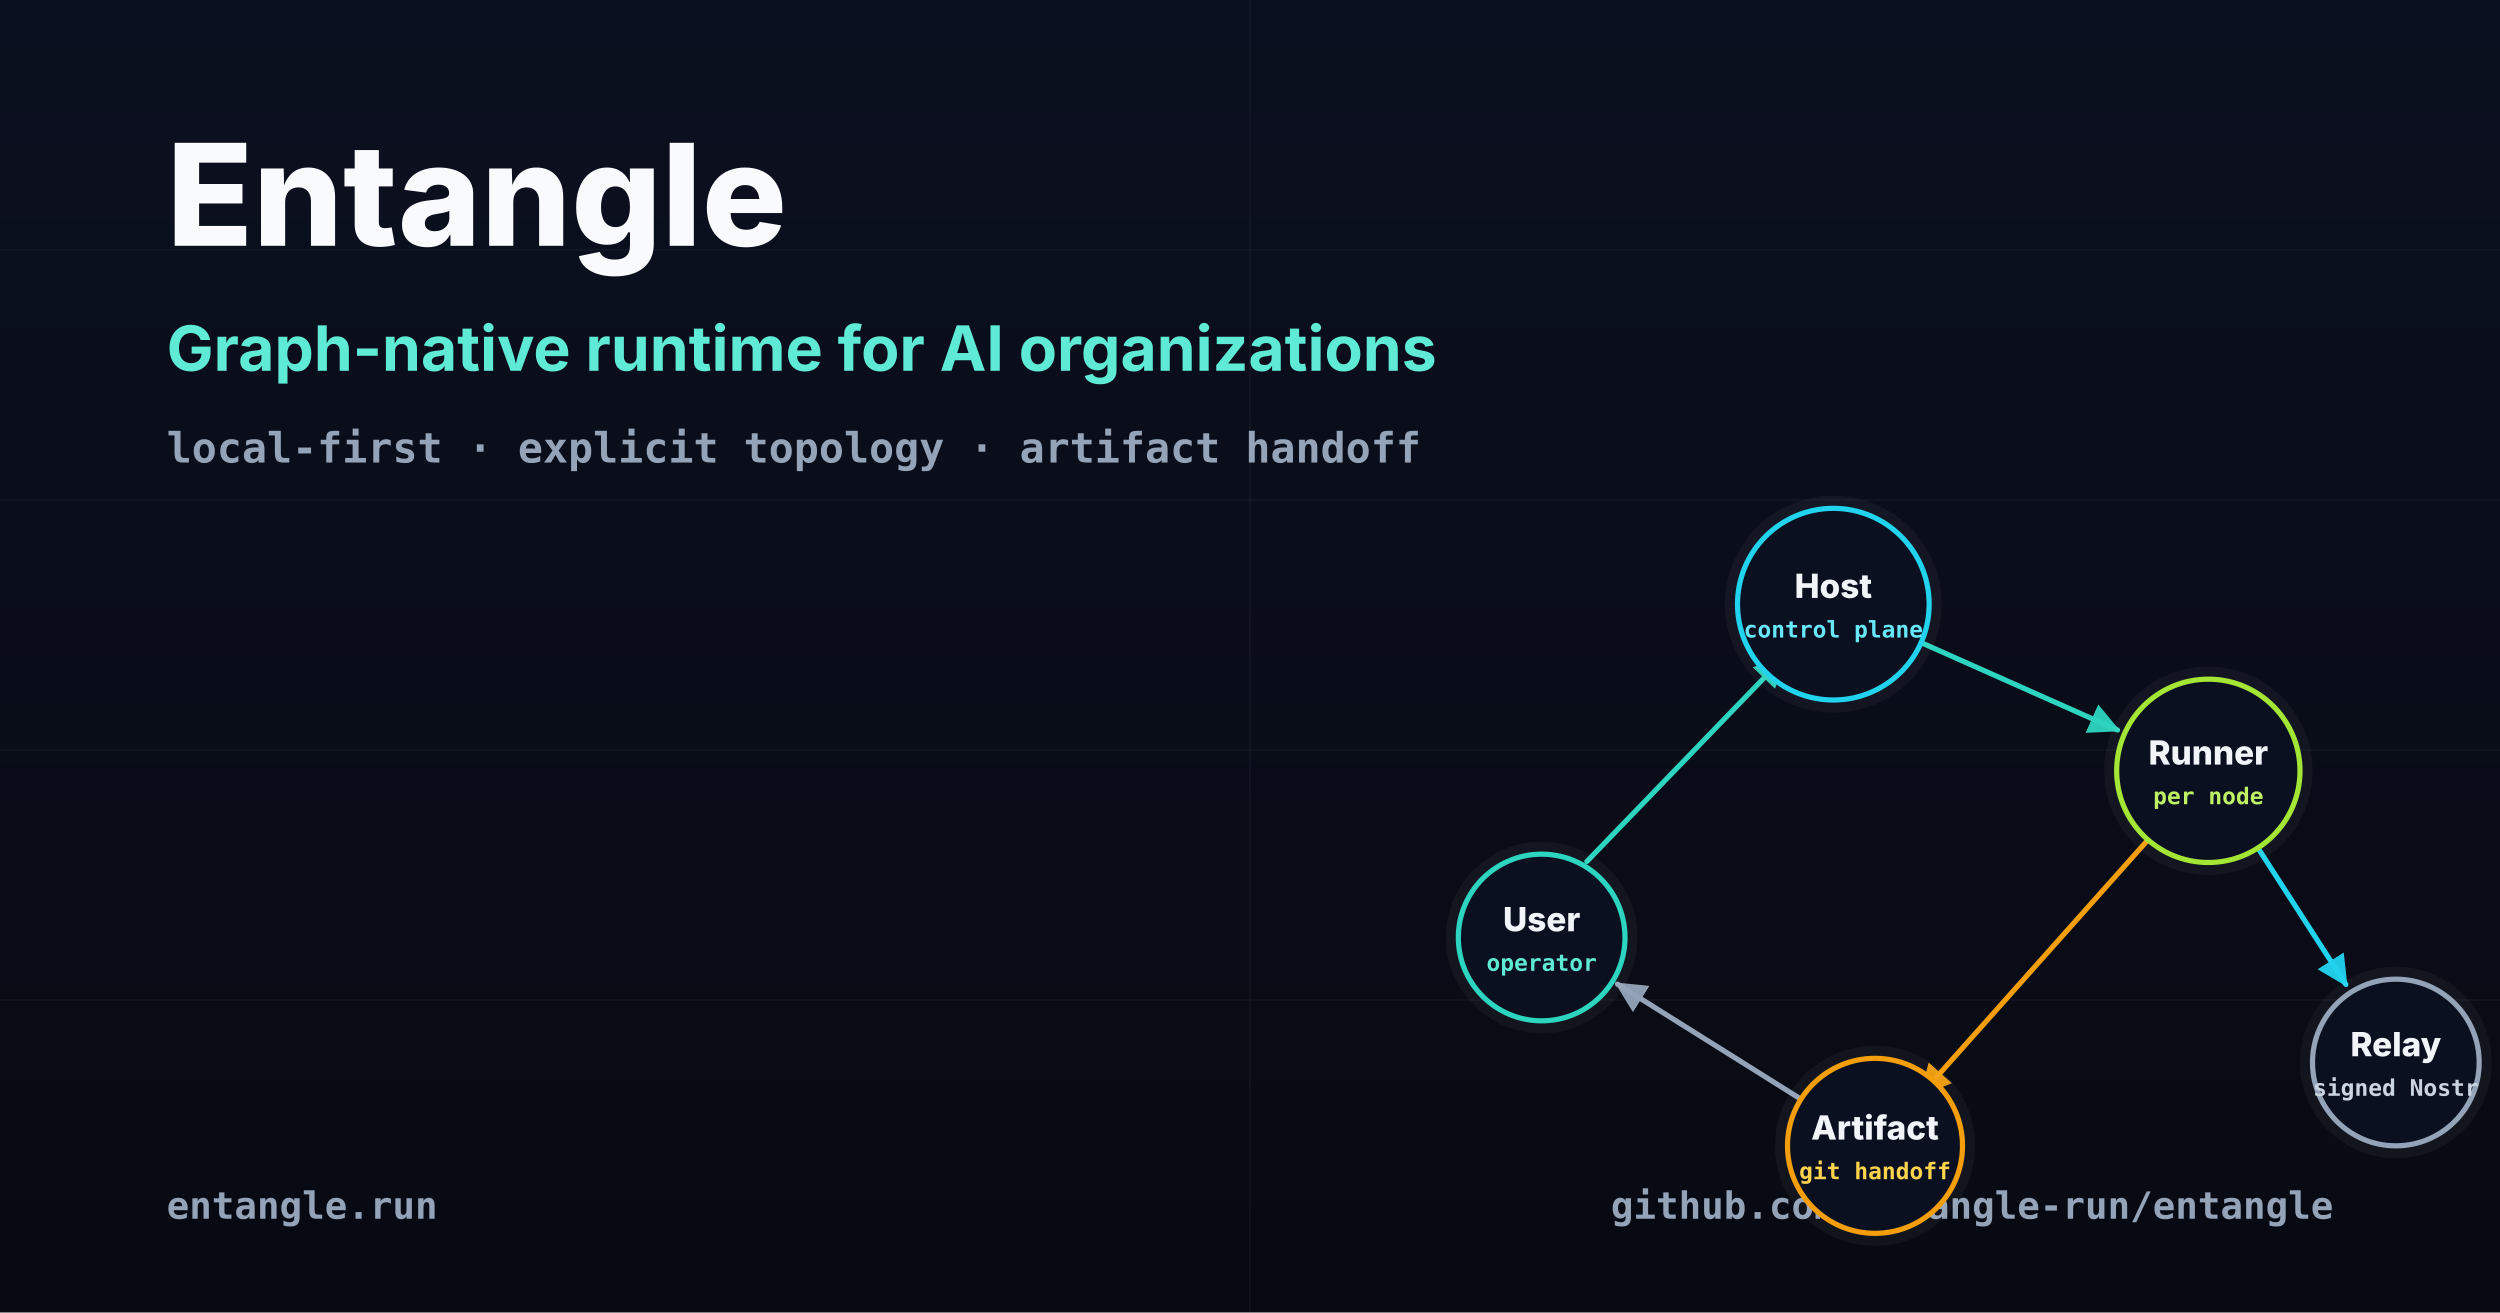
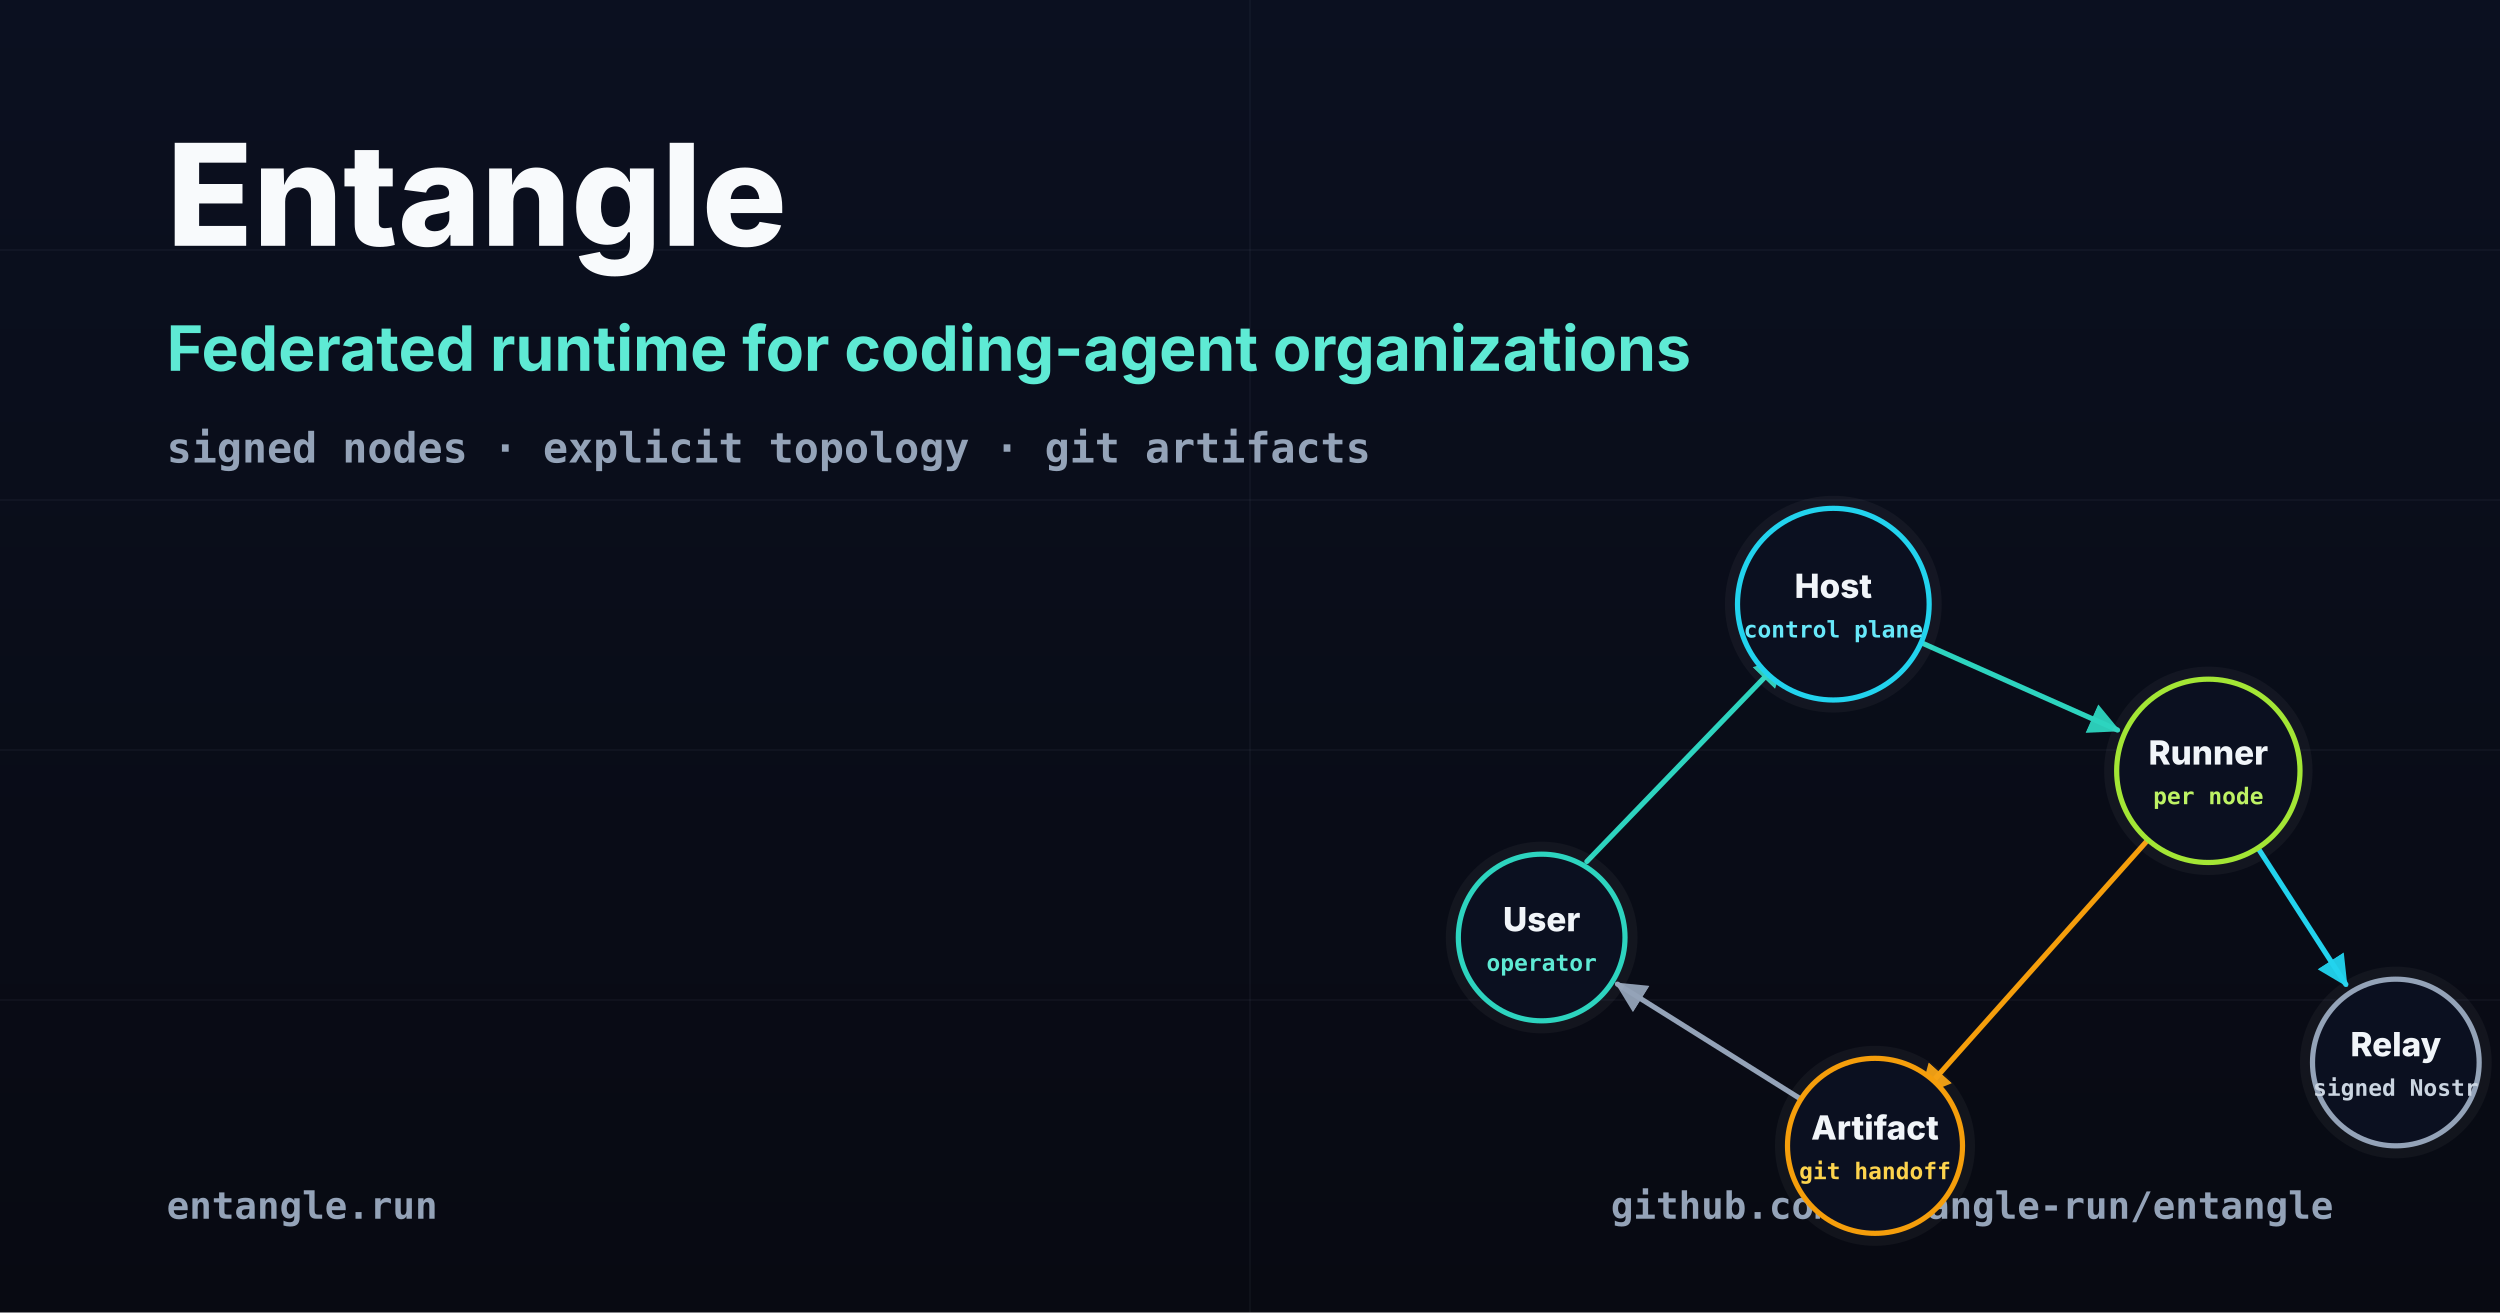
<svg xmlns="http://www.w3.org/2000/svg" viewBox="0 0 1200 630" role="img" aria-labelledby="title desc">
  <defs>
    <linearGradient id="bg" x1="0" y1="0" x2="0" y2="1">
      <stop offset="0%" stop-color="#0b1020" />
      <stop offset="100%" stop-color="#080a12" />
    </linearGradient>
    <marker id="arrow-ctrl" viewBox="0 0 10 10" refX="9" refY="5" markerWidth="6" markerHeight="6" orient="auto-start-reverse">
      <path d="M0 0 L10 5 L0 10 Z" fill="#2dd4bf" opacity="0.95" />
    </marker>
    <marker id="arrow-msg" viewBox="0 0 10 10" refX="9" refY="5" markerWidth="6" markerHeight="6" orient="auto-start-reverse">
      <path d="M0 0 L10 5 L0 10 Z" fill="#22d3ee" opacity="0.95" />
    </marker>
    <marker id="arrow-art" viewBox="0 0 10 10" refX="9" refY="5" markerWidth="6" markerHeight="6" orient="auto-start-reverse">
      <path d="M0 0 L10 5 L0 10 Z" fill="#f59e0b" opacity="0.95" />
    </marker>
    <marker id="arrow-view" viewBox="0 0 10 10" refX="9" refY="5" markerWidth="6" markerHeight="6" orient="auto-start-reverse">
      <path d="M0 0 L10 5 L0 10 Z" fill="#94a3b8" opacity="0.95" />
    </marker>
  </defs>
  <rect width="1200" height="630" fill="url(#bg)" />
  <g aria-hidden="true" stroke="rgba(148,163,184,0.05)" stroke-width="1">
    <line x1="0" y1="120" x2="1200" y2="120" />
    <line x1="0" y1="240" x2="1200" y2="240" />
    <line x1="0" y1="360" x2="1200" y2="360" />
    <line x1="0" y1="480" x2="1200" y2="480" />
    <line x1="600" y1="0" x2="600" y2="630" />
  </g>
  <text x="80" y="118" fill="#f8fafc" font-family="Inter, ui-sans-serif, system-ui, sans-serif" font-size="68" font-weight="820">Entangle</text>
-   <text x="80" y="178" fill="#5eead4" font-family="Inter, ui-sans-serif, system-ui, sans-serif" font-size="30" font-weight="720">Graph-native runtime for AI organizations</text>
-   <text x="80" y="222" fill="#94a3b8" font-family="JetBrains Mono, ui-monospace, monospace" font-size="20" font-weight="600">local-first · explicit topology · artifact handoff</text>
+   <text x="80" y="178" fill="#5eead4" font-family="Inter, ui-sans-serif, system-ui, sans-serif" font-size="30" font-weight="720">Federated runtime for coding-agent organizations</text>
+   <text x="80" y="222" fill="#94a3b8" font-family="JetBrains Mono, ui-monospace, monospace" font-size="20" font-weight="600">signed nodes · explicit topology · git artifacts</text>
  <text x="80" y="585" fill="#94a3b8" font-family="JetBrains Mono, ui-monospace, monospace" font-size="18" font-weight="600">entangle.run</text>
  <text x="1120" y="585" text-anchor="end" fill="#94a3b8" font-family="JetBrains Mono, ui-monospace, monospace" font-size="18" font-weight="600">github.com/entangle-run/entangle</text>
  <g transform="translate(660 250)">
    <g fill="none" stroke-width="2.5" stroke-linecap="round">
      <path d="M101.7 163.5 L196.0 65.8" stroke="#2dd4bf" marker-end="url(#arrow-ctrl)" />
      <path d="M258.4 56.8 L356.4 100.4" stroke="#2dd4bf" marker-end="url(#arrow-ctrl)" />
      <path d="M421.4 153.3 L466.0 222.5" stroke="#22d3ee" marker-end="url(#arrow-msg)" />
      <path d="M380.4 142.6 L262.4 275.0" stroke="#f59e0b" marker-end="url(#arrow-art)" />
      <path d="M204.6 277.7 L116.4 222.4" stroke="#94a3b8" marker-end="url(#arrow-view)" />
    </g>
    <g>
      <g transform="translate(80 200)">
        <circle r="46" fill="rgba(255,255,255,0.04)" />
        <circle r="40" fill="#0b1020" stroke="#2dd4bf" stroke-width="2.5" />
        <text y="-3" text-anchor="middle" font-family="Inter, ui-sans-serif, system-ui, sans-serif" font-size="16" font-weight="800" fill="#f1f5f9">User</text>
        <text y="16" text-anchor="middle" font-family="JetBrains Mono, ui-monospace, monospace" font-size="11" font-weight="600" fill="#5eead4">operator</text>
      </g>
      <g transform="translate(220 40)">
        <circle r="52" fill="rgba(255,255,255,0.04)" />
        <circle r="46" fill="#0b1020" stroke="#22d3ee" stroke-width="2.5" />
        <text y="-3" text-anchor="middle" font-family="Inter, ui-sans-serif, system-ui, sans-serif" font-size="16" font-weight="800" fill="#f1f5f9">Host</text>
        <text y="16" text-anchor="middle" font-family="JetBrains Mono, ui-monospace, monospace" font-size="11" font-weight="600" fill="#67e8f9">control plane</text>
      </g>
      <g transform="translate(400 120)">
        <circle r="50" fill="rgba(255,255,255,0.04)" />
        <circle r="44" fill="#0b1020" stroke="#a3e635" stroke-width="2.5" />
        <text y="-3" text-anchor="middle" font-family="Inter, ui-sans-serif, system-ui, sans-serif" font-size="16" font-weight="800" fill="#f1f5f9">Runner</text>
        <text y="16" text-anchor="middle" font-family="JetBrains Mono, ui-monospace, monospace" font-size="11" font-weight="600" fill="#bef264">per node</text>
      </g>
      <g transform="translate(490 260)">
        <circle r="46" fill="rgba(255,255,255,0.04)" />
        <circle r="40" fill="#0b1020" stroke="#94a3b8" stroke-width="2.5" />
        <text y="-3" text-anchor="middle" font-family="Inter, ui-sans-serif, system-ui, sans-serif" font-size="16" font-weight="800" fill="#f1f5f9">Relay</text>
        <text y="16" text-anchor="middle" font-family="JetBrains Mono, ui-monospace, monospace" font-size="11" font-weight="600" fill="#cbd5e1">signed Nostr</text>
      </g>
      <g transform="translate(240 300)">
        <circle r="48" fill="rgba(255,255,255,0.04)" />
        <circle r="42" fill="#0b1020" stroke="#f59e0b" stroke-width="2.5" />
        <text y="-3" text-anchor="middle" font-family="Inter, ui-sans-serif, system-ui, sans-serif" font-size="16" font-weight="800" fill="#f1f5f9">Artifact</text>
        <text y="16" text-anchor="middle" font-family="JetBrains Mono, ui-monospace, monospace" font-size="11" font-weight="600" fill="#fcd34d">git handoff</text>
      </g>
    </g>
  </g>
</svg>
